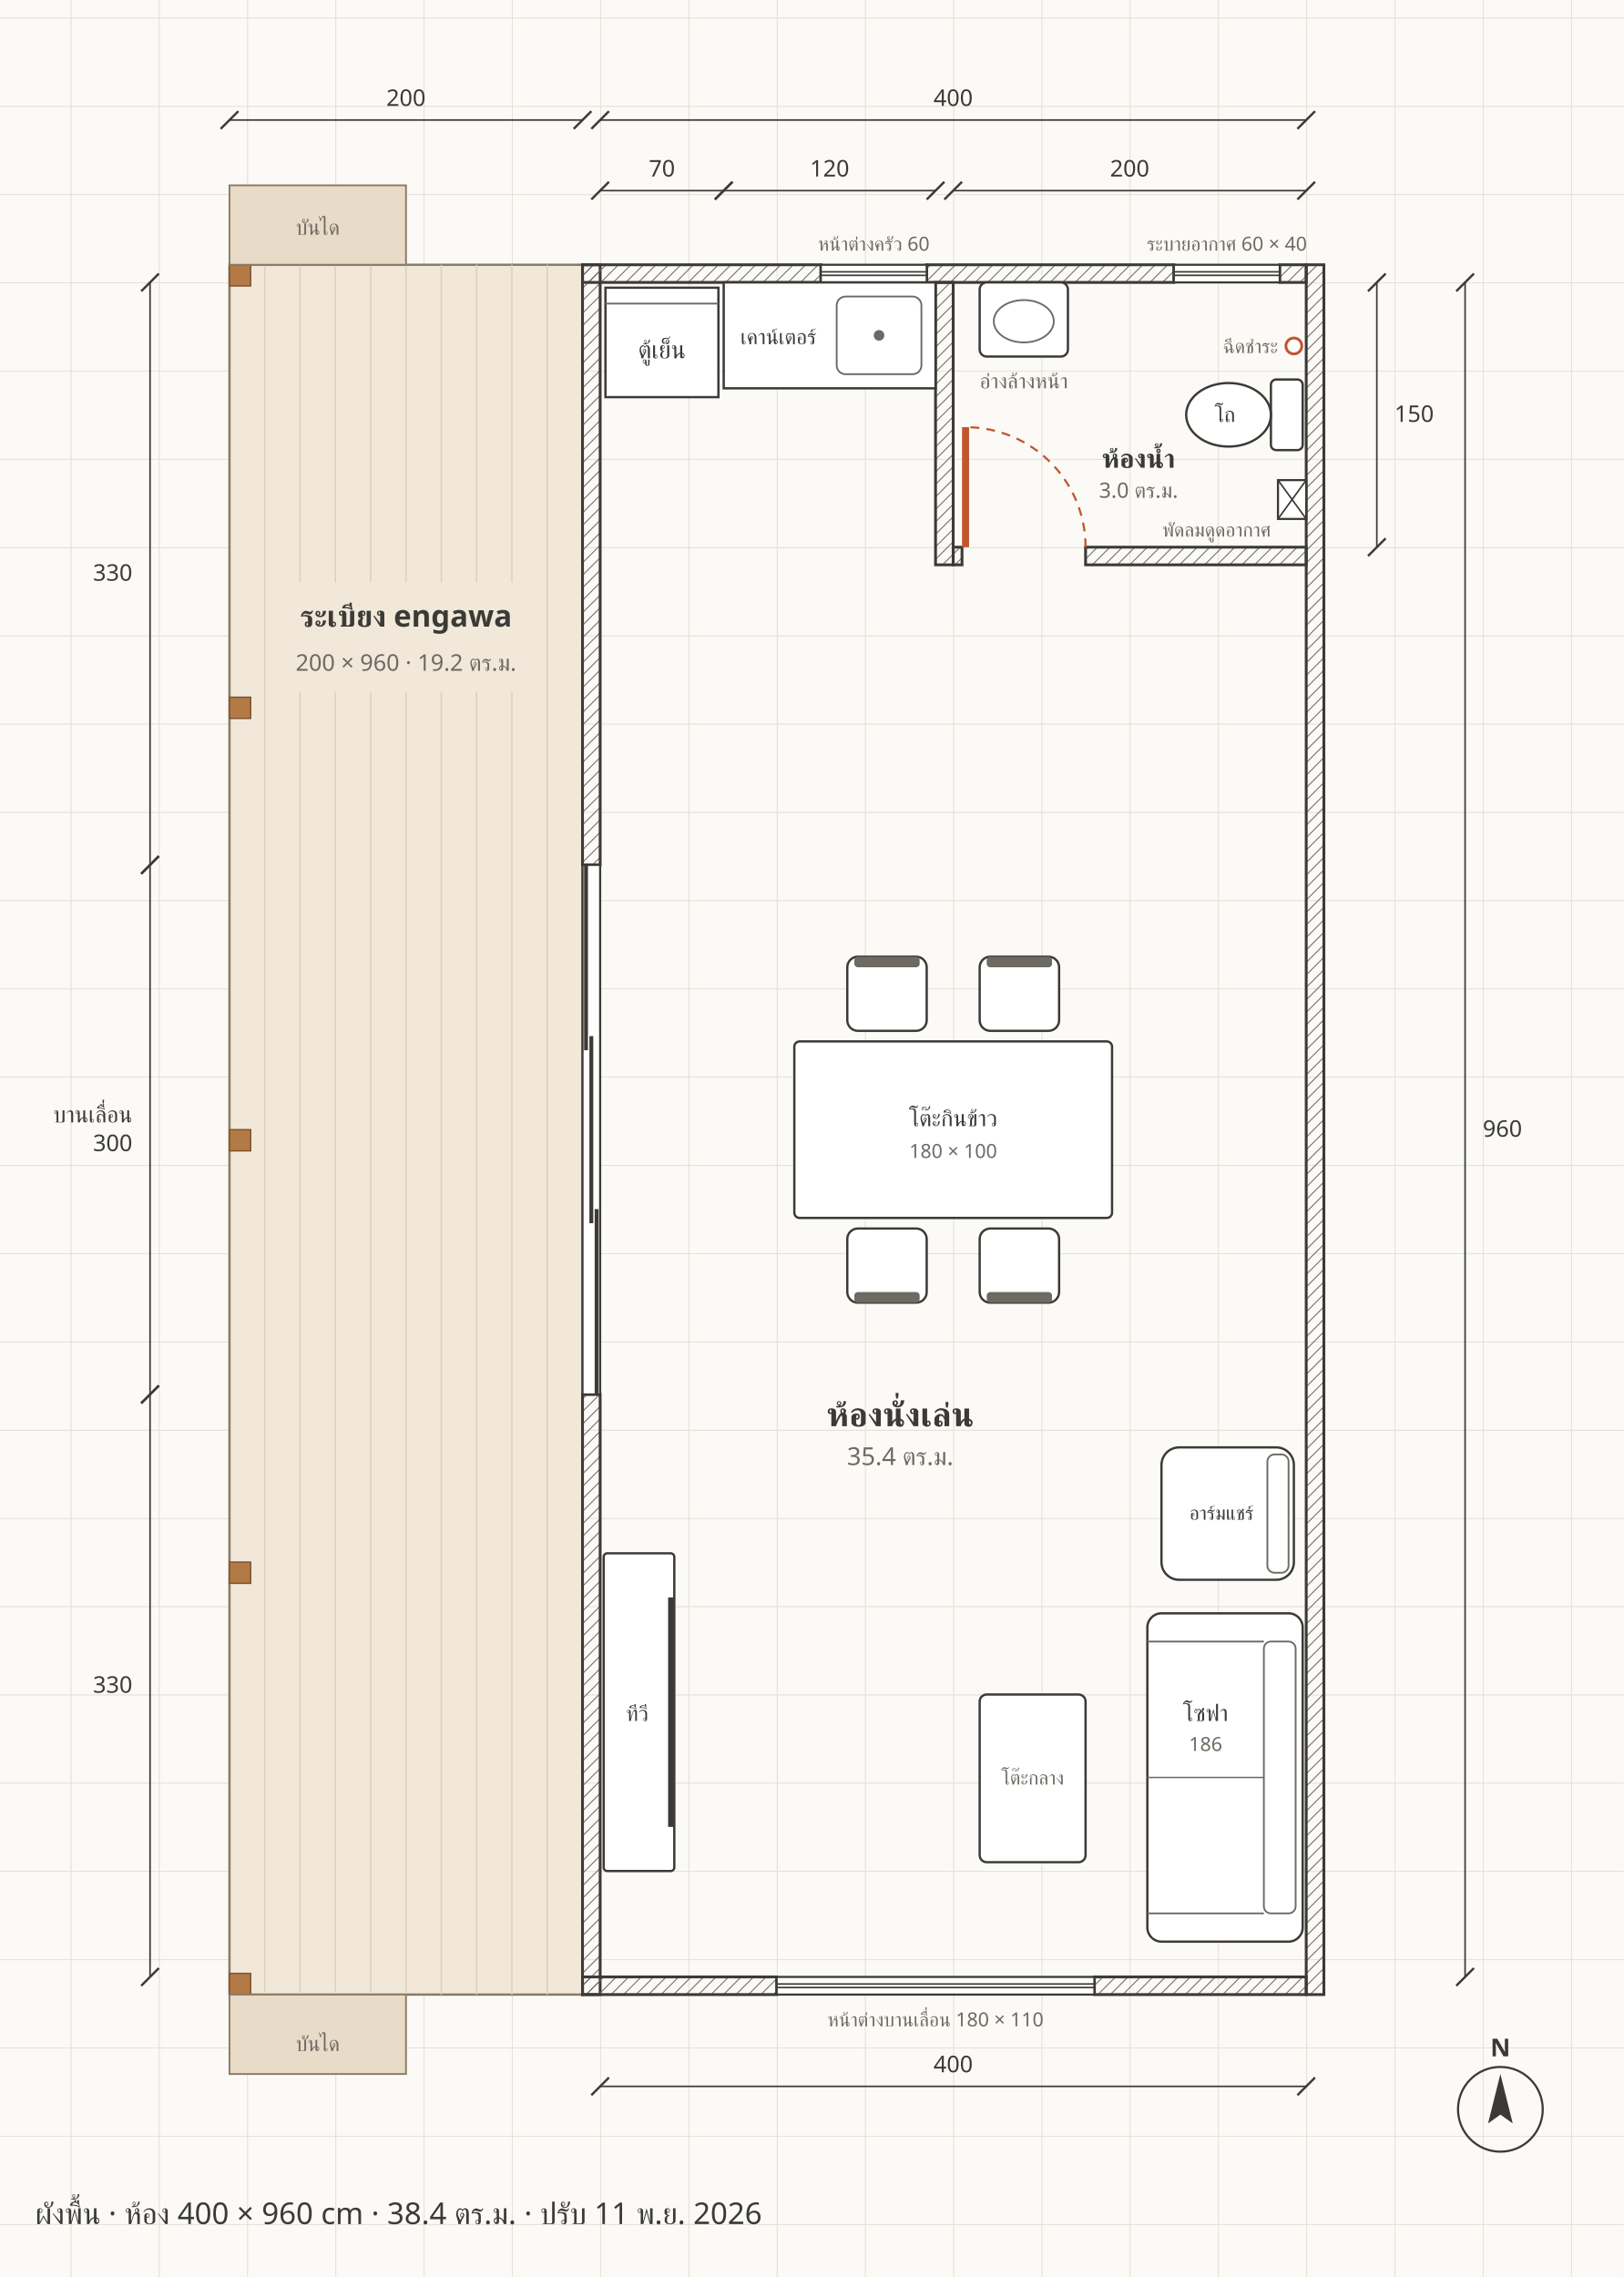
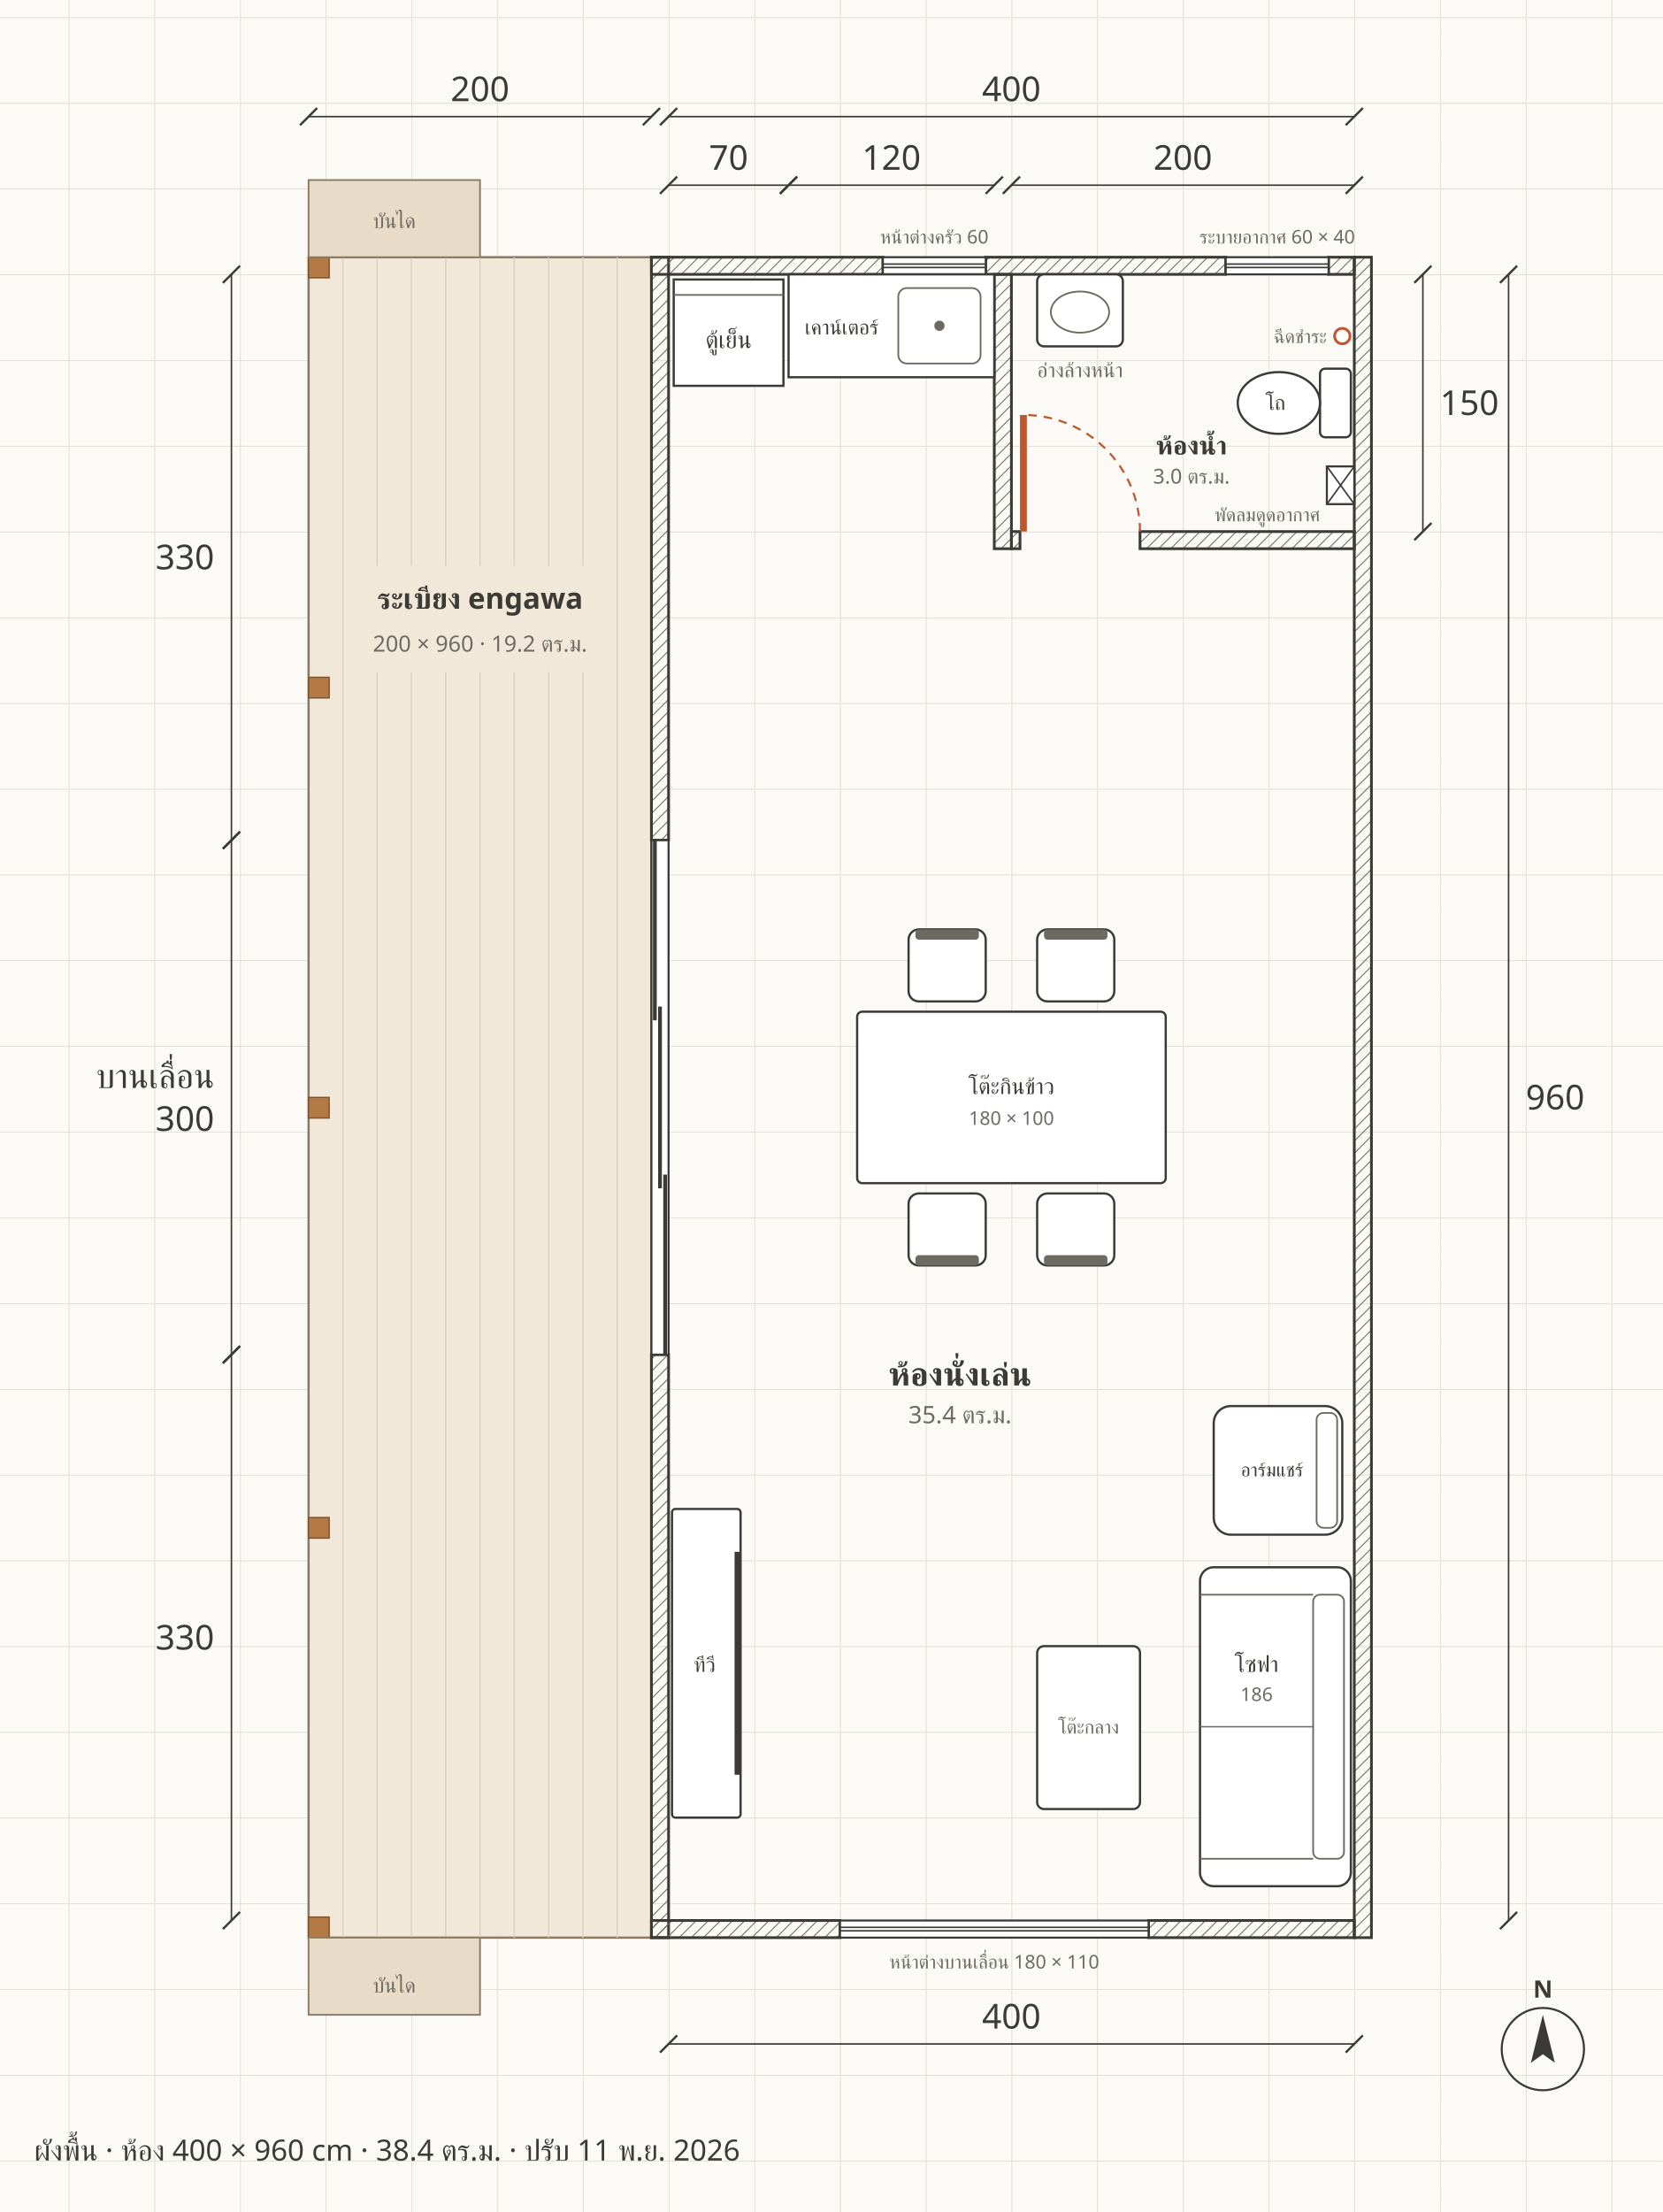
- <svg xmlns="http://www.w3.org/2000/svg" viewBox="-340 -160 920 1290" width="920" height="1290" font-family="Leelawadee UI, Tahoma, sans-serif">
+ <svg xmlns="http://www.w3.org/2000/svg" viewBox="-390 -160 970 1290" width="970" height="1290" font-family="Leelawadee UI, Tahoma, sans-serif">
  <defs>
    <pattern id="grid" width="50" height="50" patternUnits="userSpaceOnUse" x="0" y="0">
      <path d="M50 0H0V50" fill="none" stroke="#e3e0d8" stroke-width="1" />
    </pattern>
    <pattern id="hatch" width="5" height="5" patternUnits="userSpaceOnUse" patternTransform="rotate(45)">
      <line x1="0" y1="0" x2="0" y2="5" stroke="#6d6a62" stroke-width="1" />
    </pattern>
  </defs>
-   <rect x="-340" y="-160" width="920" height="1290" fill="#fbfaf6" />
-   <rect x="-340" y="-160" width="920" height="1290" fill="url(#grid)" />
+   <rect x="-390" y="-160" width="970" height="1290" fill="#fbfaf6" />
+   <rect x="-390" y="-160" width="970" height="1290" fill="url(#grid)" />
  <rect x="-210" y="-10" width="200" height="980" fill="#f1e8da" stroke="#8a7a64" stroke-width="1.3" />
  <line x1="-190" y1="-10" x2="-190" y2="970" stroke="#ddd0bc" stroke-width="0.8" />
  <line x1="-170" y1="-10" x2="-170" y2="970" stroke="#ddd0bc" stroke-width="0.8" />
  <line x1="-150" y1="-10" x2="-150" y2="970" stroke="#ddd0bc" stroke-width="0.8" />
  <line x1="-130" y1="-10" x2="-130" y2="970" stroke="#ddd0bc" stroke-width="0.8" />
  <line x1="-110" y1="-10" x2="-110" y2="970" stroke="#ddd0bc" stroke-width="0.8" />
  <line x1="-90" y1="-10" x2="-90" y2="970" stroke="#ddd0bc" stroke-width="0.8" />
  <line x1="-70" y1="-10" x2="-70" y2="970" stroke="#ddd0bc" stroke-width="0.8" />
  <line x1="-50" y1="-10" x2="-50" y2="970" stroke="#ddd0bc" stroke-width="0.8" />
  <line x1="-30" y1="-10" x2="-30" y2="970" stroke="#ddd0bc" stroke-width="0.8" />
  <rect x="-210" y="-10" width="12" height="12" fill="#b47a45" stroke="#7d5430" stroke-width="0.8" />
  <rect x="-210" y="235" width="12" height="12" fill="#b47a45" stroke="#7d5430" stroke-width="0.8" />
  <rect x="-210" y="480" width="12" height="12" fill="#b47a45" stroke="#7d5430" stroke-width="0.8" />
  <rect x="-210" y="725" width="12" height="12" fill="#b47a45" stroke="#7d5430" stroke-width="0.8" />
  <rect x="-210" y="958" width="12" height="12" fill="#b47a45" stroke="#7d5430" stroke-width="0.8" />
  <rect x="-210" y="-55" width="100" height="45" fill="#e8dcc8" stroke="#8a7a64" stroke-width="1" />
  <rect x="-210" y="970" width="100" height="45" fill="#e8dcc8" stroke="#8a7a64" stroke-width="1" />
  <text x="-160" y="-27" font-size="12" font-weight="400" text-anchor="middle" fill="#6d6a62">บันได</text>
  <text x="-160" y="1002" font-size="12" font-weight="400" text-anchor="middle" fill="#6d6a62">บันได</text>
  <rect x="-185" y="170" width="150" height="62" fill="#f1e8da" />
  <text x="-110" y="195" font-size="17" font-weight="600" text-anchor="middle" fill="#3b3a36">ระเบียง engawa</text>
  <text x="-110" y="220" font-size="13" font-weight="400" text-anchor="middle" fill="#6d6a62">200 × 960 · 19.2 ตร.ม.</text>
  <rect x="-10" y="-10" width="10" height="340" fill="url(#hatch)" stroke="#3b3a36" stroke-width="1.6" />
  <rect x="-10" y="630" width="10" height="340" fill="url(#hatch)" stroke="#3b3a36" stroke-width="1.6" />
  <rect x="400" y="-10" width="10" height="980" fill="url(#hatch)" stroke="#3b3a36" stroke-width="1.6" />
  <rect x="-10" y="-10" width="135" height="10" fill="url(#hatch)" stroke="#3b3a36" stroke-width="1.6" />
  <rect x="185" y="-10" width="140" height="10" fill="url(#hatch)" stroke="#3b3a36" stroke-width="1.6" />
  <rect x="385" y="-10" width="15" height="10" fill="url(#hatch)" stroke="#3b3a36" stroke-width="1.6" />
  <rect x="-10" y="960" width="110" height="10" fill="url(#hatch)" stroke="#3b3a36" stroke-width="1.6" />
  <rect x="280" y="960" width="120" height="10" fill="url(#hatch)" stroke="#3b3a36" stroke-width="1.6" />
  <rect x="125" y="-10" width="60" height="10" fill="#fff" stroke="#3b3a36" stroke-width="1.2" />
  <g stroke="#3b3a36" stroke-width="0.9">
    <line x1="125" y1="-6" x2="185" y2="-6" />
    <line x1="125" y1="-4" x2="185" y2="-4" />
  </g>
  <rect x="325" y="-10" width="60" height="10" fill="#fff" stroke="#3b3a36" stroke-width="1.2" />
  <g stroke="#3b3a36" stroke-width="0.9">
    <line x1="325" y1="-6" x2="385" y2="-6" />
    <line x1="325" y1="-4" x2="385" y2="-4" />
  </g>
  <rect x="100" y="960" width="180" height="10" fill="#fff" stroke="#3b3a36" stroke-width="1.2" />
  <g stroke="#3b3a36" stroke-width="0.9">
    <line x1="100" y1="964" x2="280" y2="964" />
    <line x1="100" y1="966" x2="280" y2="966" />
  </g>
  <rect x="-10" y="330" width="10" height="300" fill="#fff" stroke="#3b3a36" stroke-width="1.2" />
  <g stroke="#3b3a36" stroke-width="2.2">
    <line x1="-8" y1="330" x2="-8" y2="435" />
    <line x1="-5" y1="427" x2="-5" y2="533" />
    <line x1="-2" y1="525" x2="-2" y2="630" />
  </g>
  <rect x="190" y="0" width="10" height="160" fill="url(#hatch)" stroke="#3b3a36" stroke-width="1.6" />
  <rect x="200" y="150" width="5" height="10" fill="url(#hatch)" stroke="#3b3a36" stroke-width="1.6" />
  <rect x="275" y="150" width="125" height="10" fill="url(#hatch)" stroke="#3b3a36" stroke-width="1.6" />
  <rect x="205" y="82" width="4" height="68" fill="#c0562f" />
  <path d="M275 150 A68 68 0 0 0 207 82" fill="none" stroke="#c0562f" stroke-width="1.2" stroke-dasharray="5 4" />
  <rect x="3" y="3" width="64" height="62" fill="#fff" stroke="#3b3a36" stroke-width="1.3" />
  <line x1="3" y1="12" x2="67" y2="12" stroke="#6d6a62" stroke-width="1" />
  <text x="35" y="43" font-size="14" font-weight="400" text-anchor="middle" fill="#3b3a36">ตู้เย็น</text>
  <rect x="70" y="0" width="120" height="60" fill="#fff" stroke="#3b3a36" stroke-width="1.3" />
  <rect x="134" y="8" width="48" height="44" rx="5" fill="none" stroke="#6d6a62" stroke-width="1" />
  <circle cx="158" cy="30" r="3" fill="#6d6a62" />
  <text x="101" y="35" font-size="12" font-weight="400" text-anchor="middle" fill="#3b3a36">เคาน์เตอร์</text>
  <rect x="215" y="0" width="50" height="42" rx="4" fill="#fff" stroke="#3b3a36" stroke-width="1.3" />
  <ellipse cx="240" cy="22" rx="17" ry="12" fill="none" stroke="#6d6a62" stroke-width="1" />
  <text x="240" y="60" font-size="12" font-weight="400" text-anchor="middle" fill="#6d6a62">อ่างล้างหน้า</text>
  <rect x="380" y="55" width="18" height="40" rx="3" fill="#fff" stroke="#3b3a36" stroke-width="1.3" />
  <ellipse cx="356" cy="75" rx="24" ry="18" fill="#fff" stroke="#3b3a36" stroke-width="1.3" />
  <text x="354" y="79" font-size="12" font-weight="400" text-anchor="middle" fill="#3b3a36">โถ</text>
  <circle cx="393" cy="36" r="4.5" fill="#fff" stroke="#c0562f" stroke-width="1.6" />
  <text x="384" y="40" font-size="11" font-weight="400" text-anchor="end" fill="#6d6a62">ฉีดชำระ</text>
  <rect x="384" y="112" width="16" height="22" fill="#fff" stroke="#3b3a36" stroke-width="1.2" />
  <path d="M384 112 L400 134 M400 112 L384 134" stroke="#3b3a36" stroke-width="0.9" />
  <text x="380" y="144" font-size="11" font-weight="400" text-anchor="end" fill="#6d6a62">พัดลมดูดอากาศ</text>
  <text x="305" y="105" font-size="15" font-weight="600" text-anchor="middle" fill="#3b3a36">ห้องน้ำ</text>
  <text x="305" y="122" font-size="12" font-weight="400" text-anchor="middle" fill="#6d6a62">3.0 ตร.ม.</text>
  <rect x="140" y="382" width="45" height="42" rx="6" fill="#fff" stroke="#3b3a36" stroke-width="1.3" />
  <rect x="144" y="382" width="37" height="6" rx="2" fill="#6d6a62" />
  <rect x="215" y="382" width="45" height="42" rx="6" fill="#fff" stroke="#3b3a36" stroke-width="1.3" />
  <rect x="219" y="382" width="37" height="6" rx="2" fill="#6d6a62" />
  <rect x="140" y="536" width="45" height="42" rx="6" fill="#fff" stroke="#3b3a36" stroke-width="1.3" />
  <rect x="144" y="572" width="37" height="6" rx="2" fill="#6d6a62" />
  <rect x="215" y="536" width="45" height="42" rx="6" fill="#fff" stroke="#3b3a36" stroke-width="1.3" />
  <rect x="219" y="572" width="37" height="6" rx="2" fill="#6d6a62" />
  <rect x="110" y="430" width="180" height="100" rx="3" fill="#fff" stroke="#3b3a36" stroke-width="1.3" />
  <text x="200" y="478" font-size="13" font-weight="400" text-anchor="middle" fill="#3b3a36">โต๊ะกินข้าว</text>
  <text x="200" y="496" font-size="11" font-weight="400" text-anchor="middle" fill="#6d6a62">180 × 100</text>
  <rect x="318" y="660" width="75" height="75" rx="10" fill="#fff" stroke="#3b3a36" stroke-width="1.3" />
  <rect x="378" y="664" width="12" height="67" rx="4" fill="none" stroke="#6d6a62" stroke-width="1" />
  <text x="352" y="701" font-size="11" font-weight="400" text-anchor="middle" fill="#3b3a36">อาร์มแชร์</text>
  <rect x="310" y="754" width="88" height="186" rx="8" fill="#fff" stroke="#3b3a36" stroke-width="1.3" />
  <rect x="376" y="770" width="18" height="154" rx="4" fill="none" stroke="#6d6a62" stroke-width="1" />
  <line x1="310" y1="770" x2="376" y2="770" stroke="#6d6a62" stroke-width="1" />
  <line x1="310" y1="924" x2="376" y2="924" stroke="#6d6a62" stroke-width="1" />
  <line x1="310" y1="847" x2="376" y2="847" stroke="#6d6a62" stroke-width="0.8" />
  <text x="343" y="815" font-size="13" font-weight="400" text-anchor="middle" fill="#3b3a36">โซฟา</text>
  <text x="343" y="832" font-size="11" font-weight="400" text-anchor="middle" fill="#6d6a62">186</text>
  <rect x="215" y="800" width="60" height="95" rx="4" fill="#fff" stroke="#3b3a36" stroke-width="1.3" />
  <text x="245" y="851" font-size="11" font-weight="400" text-anchor="middle" fill="#6d6a62">โต๊ะกลาง</text>
  <rect x="2" y="720" width="40" height="180" rx="2" fill="#fff" stroke="#3b3a36" stroke-width="1.3" />
  <line x1="40" y1="745" x2="40" y2="875" stroke="#3b3a36" stroke-width="3" />
  <text x="21" y="815" font-size="12" font-weight="400" text-anchor="middle" fill="#3b3a36">ทีวี</text>
  <text x="170" y="648" font-size="19" font-weight="600" text-anchor="middle" fill="#3b3a36">ห้องนั่งเล่น</text>
  <text x="170" y="670" font-size="14" font-weight="400" text-anchor="middle" fill="#6d6a62">35.4 ตร.ม.</text>
  <text x="155" y="-18" font-size="11" font-weight="400" text-anchor="middle" fill="#6d6a62">หน้าต่างครัว 60</text>
  <text x="355" y="-18" font-size="11" font-weight="400" text-anchor="middle" fill="#6d6a62">ระบายอากาศ 60 × 40</text>
  <text x="190" y="988" font-size="11" font-weight="400" text-anchor="middle" fill="#6d6a62">หน้าต่างบานเลื่อน 180 × 110</text>
  <g>
    <line x1="0" y1="-52" x2="70" y2="-52" stroke="#3b3a36" stroke-width="0.9" />
    <line x1="-5" y1="-47" x2="5" y2="-57" stroke="#3b3a36" stroke-width="1.3" />
    <line x1="65" y1="-47" x2="75" y2="-57" stroke="#3b3a36" stroke-width="1.3" />
-     <text x="35" y="-60" font-size="13" font-weight="400" text-anchor="middle" fill="#3b3a36">70</text>
+     <text x="35" y="-61" font-size="20" font-weight="500" text-anchor="middle" fill="#3b3a36">70</text>
  </g>
  <g>
    <line x1="70" y1="-52" x2="190" y2="-52" stroke="#3b3a36" stroke-width="0.9" />
    <line x1="65" y1="-47" x2="75" y2="-57" stroke="#3b3a36" stroke-width="1.3" />
    <line x1="185" y1="-47" x2="195" y2="-57" stroke="#3b3a36" stroke-width="1.3" />
-     <text x="130" y="-60" font-size="13" font-weight="400" text-anchor="middle" fill="#3b3a36">120</text>
+     <text x="130" y="-61" font-size="20" font-weight="500" text-anchor="middle" fill="#3b3a36">120</text>
  </g>
  <g>
    <line x1="200" y1="-52" x2="400" y2="-52" stroke="#3b3a36" stroke-width="0.9" />
    <line x1="195" y1="-47" x2="205" y2="-57" stroke="#3b3a36" stroke-width="1.3" />
    <line x1="395" y1="-47" x2="405" y2="-57" stroke="#3b3a36" stroke-width="1.3" />
-     <text x="300" y="-60" font-size="13" font-weight="400" text-anchor="middle" fill="#3b3a36">200</text>
+     <text x="300" y="-61" font-size="20" font-weight="500" text-anchor="middle" fill="#3b3a36">200</text>
  </g>
  <g>
    <line x1="0" y1="-92" x2="400" y2="-92" stroke="#3b3a36" stroke-width="0.9" />
    <line x1="-5" y1="-87" x2="5" y2="-97" stroke="#3b3a36" stroke-width="1.3" />
    <line x1="395" y1="-87" x2="405" y2="-97" stroke="#3b3a36" stroke-width="1.3" />
-     <text x="200" y="-100" font-size="13" font-weight="400" text-anchor="middle" fill="#3b3a36">400</text>
+     <text x="200" y="-101" font-size="20" font-weight="500" text-anchor="middle" fill="#3b3a36">400</text>
  </g>
  <g>
    <line x1="-210" y1="-92" x2="-10" y2="-92" stroke="#3b3a36" stroke-width="0.9" />
    <line x1="-215" y1="-87" x2="-205" y2="-97" stroke="#3b3a36" stroke-width="1.3" />
    <line x1="-15" y1="-87" x2="-5" y2="-97" stroke="#3b3a36" stroke-width="1.3" />
-     <text x="-110" y="-100" font-size="13" font-weight="400" text-anchor="middle" fill="#3b3a36">200</text>
+     <text x="-110" y="-101" font-size="20" font-weight="500" text-anchor="middle" fill="#3b3a36">200</text>
  </g>
  <g>
    <line x1="440" y1="0" x2="440" y2="150" stroke="#3b3a36" stroke-width="0.9" />
    <line x1="435" y1="5" x2="445" y2="-5" stroke="#3b3a36" stroke-width="1.3" />
    <line x1="435" y1="155" x2="445" y2="145" stroke="#3b3a36" stroke-width="1.3" />
-     <text x="450" y="79" font-size="13" font-weight="400" text-anchor="start" fill="#3b3a36">150</text>
+     <text x="450" y="82" font-size="20" font-weight="500" text-anchor="start" fill="#3b3a36">150</text>
  </g>
  <g>
    <line x1="490" y1="0" x2="490" y2="960" stroke="#3b3a36" stroke-width="0.9" />
    <line x1="485" y1="5" x2="495" y2="-5" stroke="#3b3a36" stroke-width="1.3" />
    <line x1="485" y1="965" x2="495" y2="955" stroke="#3b3a36" stroke-width="1.3" />
-     <text x="500" y="484" font-size="13" font-weight="400" text-anchor="start" fill="#3b3a36">960</text>
+     <text x="500" y="487" font-size="20" font-weight="500" text-anchor="start" fill="#3b3a36">960</text>
  </g>
  <g>
    <line x1="-255" y1="0" x2="-255" y2="330" stroke="#3b3a36" stroke-width="0.9" />
    <line x1="-260" y1="5" x2="-250" y2="-5" stroke="#3b3a36" stroke-width="1.3" />
    <line x1="-260" y1="335" x2="-250" y2="325" stroke="#3b3a36" stroke-width="1.3" />
-     <text x="-265" y="169" font-size="13" font-weight="400" text-anchor="end" fill="#3b3a36">330</text>
+     <text x="-265" y="172" font-size="20" font-weight="500" text-anchor="end" fill="#3b3a36">330</text>
  </g>
  <g>
    <line x1="-255" y1="330" x2="-255" y2="630" stroke="#3b3a36" stroke-width="0.9" />
    <line x1="-260" y1="335" x2="-250" y2="325" stroke="#3b3a36" stroke-width="1.3" />
    <line x1="-260" y1="635" x2="-250" y2="625" stroke="#3b3a36" stroke-width="1.3" />
-     <text x="-265" y="475.875" font-size="13" font-weight="400" text-anchor="end" fill="#3b3a36">บานเลื่อน</text>
-     <text x="-265" y="492.125" font-size="13" font-weight="400" text-anchor="end" fill="#3b3a36">300</text>
+     <text x="-265" y="474.5" font-size="20" font-weight="500" text-anchor="end" fill="#3b3a36">บานเลื่อน</text>
+     <text x="-265" y="499.5" font-size="20" font-weight="500" text-anchor="end" fill="#3b3a36">300</text>
  </g>
  <g>
    <line x1="-255" y1="630" x2="-255" y2="960" stroke="#3b3a36" stroke-width="0.9" />
    <line x1="-260" y1="635" x2="-250" y2="625" stroke="#3b3a36" stroke-width="1.3" />
    <line x1="-260" y1="965" x2="-250" y2="955" stroke="#3b3a36" stroke-width="1.3" />
-     <text x="-265" y="799" font-size="13" font-weight="400" text-anchor="end" fill="#3b3a36">330</text>
+     <text x="-265" y="802" font-size="20" font-weight="500" text-anchor="end" fill="#3b3a36">330</text>
  </g>
  <g>
-     <line x1="0" y1="1022" x2="400" y2="1022" stroke="#3b3a36" stroke-width="0.9" />
-     <line x1="-5" y1="1027" x2="5" y2="1017" stroke="#3b3a36" stroke-width="1.3" />
-     <line x1="395" y1="1027" x2="405" y2="1017" stroke="#3b3a36" stroke-width="1.3" />
-     <text x="200" y="1014" font-size="13" font-weight="400" text-anchor="middle" fill="#3b3a36">400</text>
+     <line x1="0" y1="1032" x2="400" y2="1032" stroke="#3b3a36" stroke-width="0.9" />
+     <line x1="-5" y1="1037" x2="5" y2="1027" stroke="#3b3a36" stroke-width="1.3" />
+     <line x1="395" y1="1037" x2="405" y2="1027" stroke="#3b3a36" stroke-width="1.3" />
+     <text x="200" y="1023" font-size="20" font-weight="500" text-anchor="middle" fill="#3b3a36">400</text>
  </g>
  <g transform="translate(510 1035)">
    <circle r="24" fill="none" stroke="#3b3a36" stroke-width="1.2" />
    <path d="M0 -20 L7 8 L0 3 L-7 8 Z" fill="#3b3a36" />
    <text x="0" y="-30" font-size="14" font-weight="600" text-anchor="middle" fill="#3b3a36">N</text>
  </g>
-   <text x="-320" y="1100" font-size="17" font-weight="400" text-anchor="start" fill="#3b3a36">ผังพื้น · ห้อง 400 × 960 cm · 38.4 ตร.ม. · ปรับ 11 พ.ย. 2026</text>
+   <text x="-370" y="1100" font-size="17" font-weight="400" text-anchor="start" fill="#3b3a36">ผังพื้น · ห้อง 400 × 960 cm · 38.4 ตร.ม. · ปรับ 11 พ.ย. 2026</text>
</svg>
